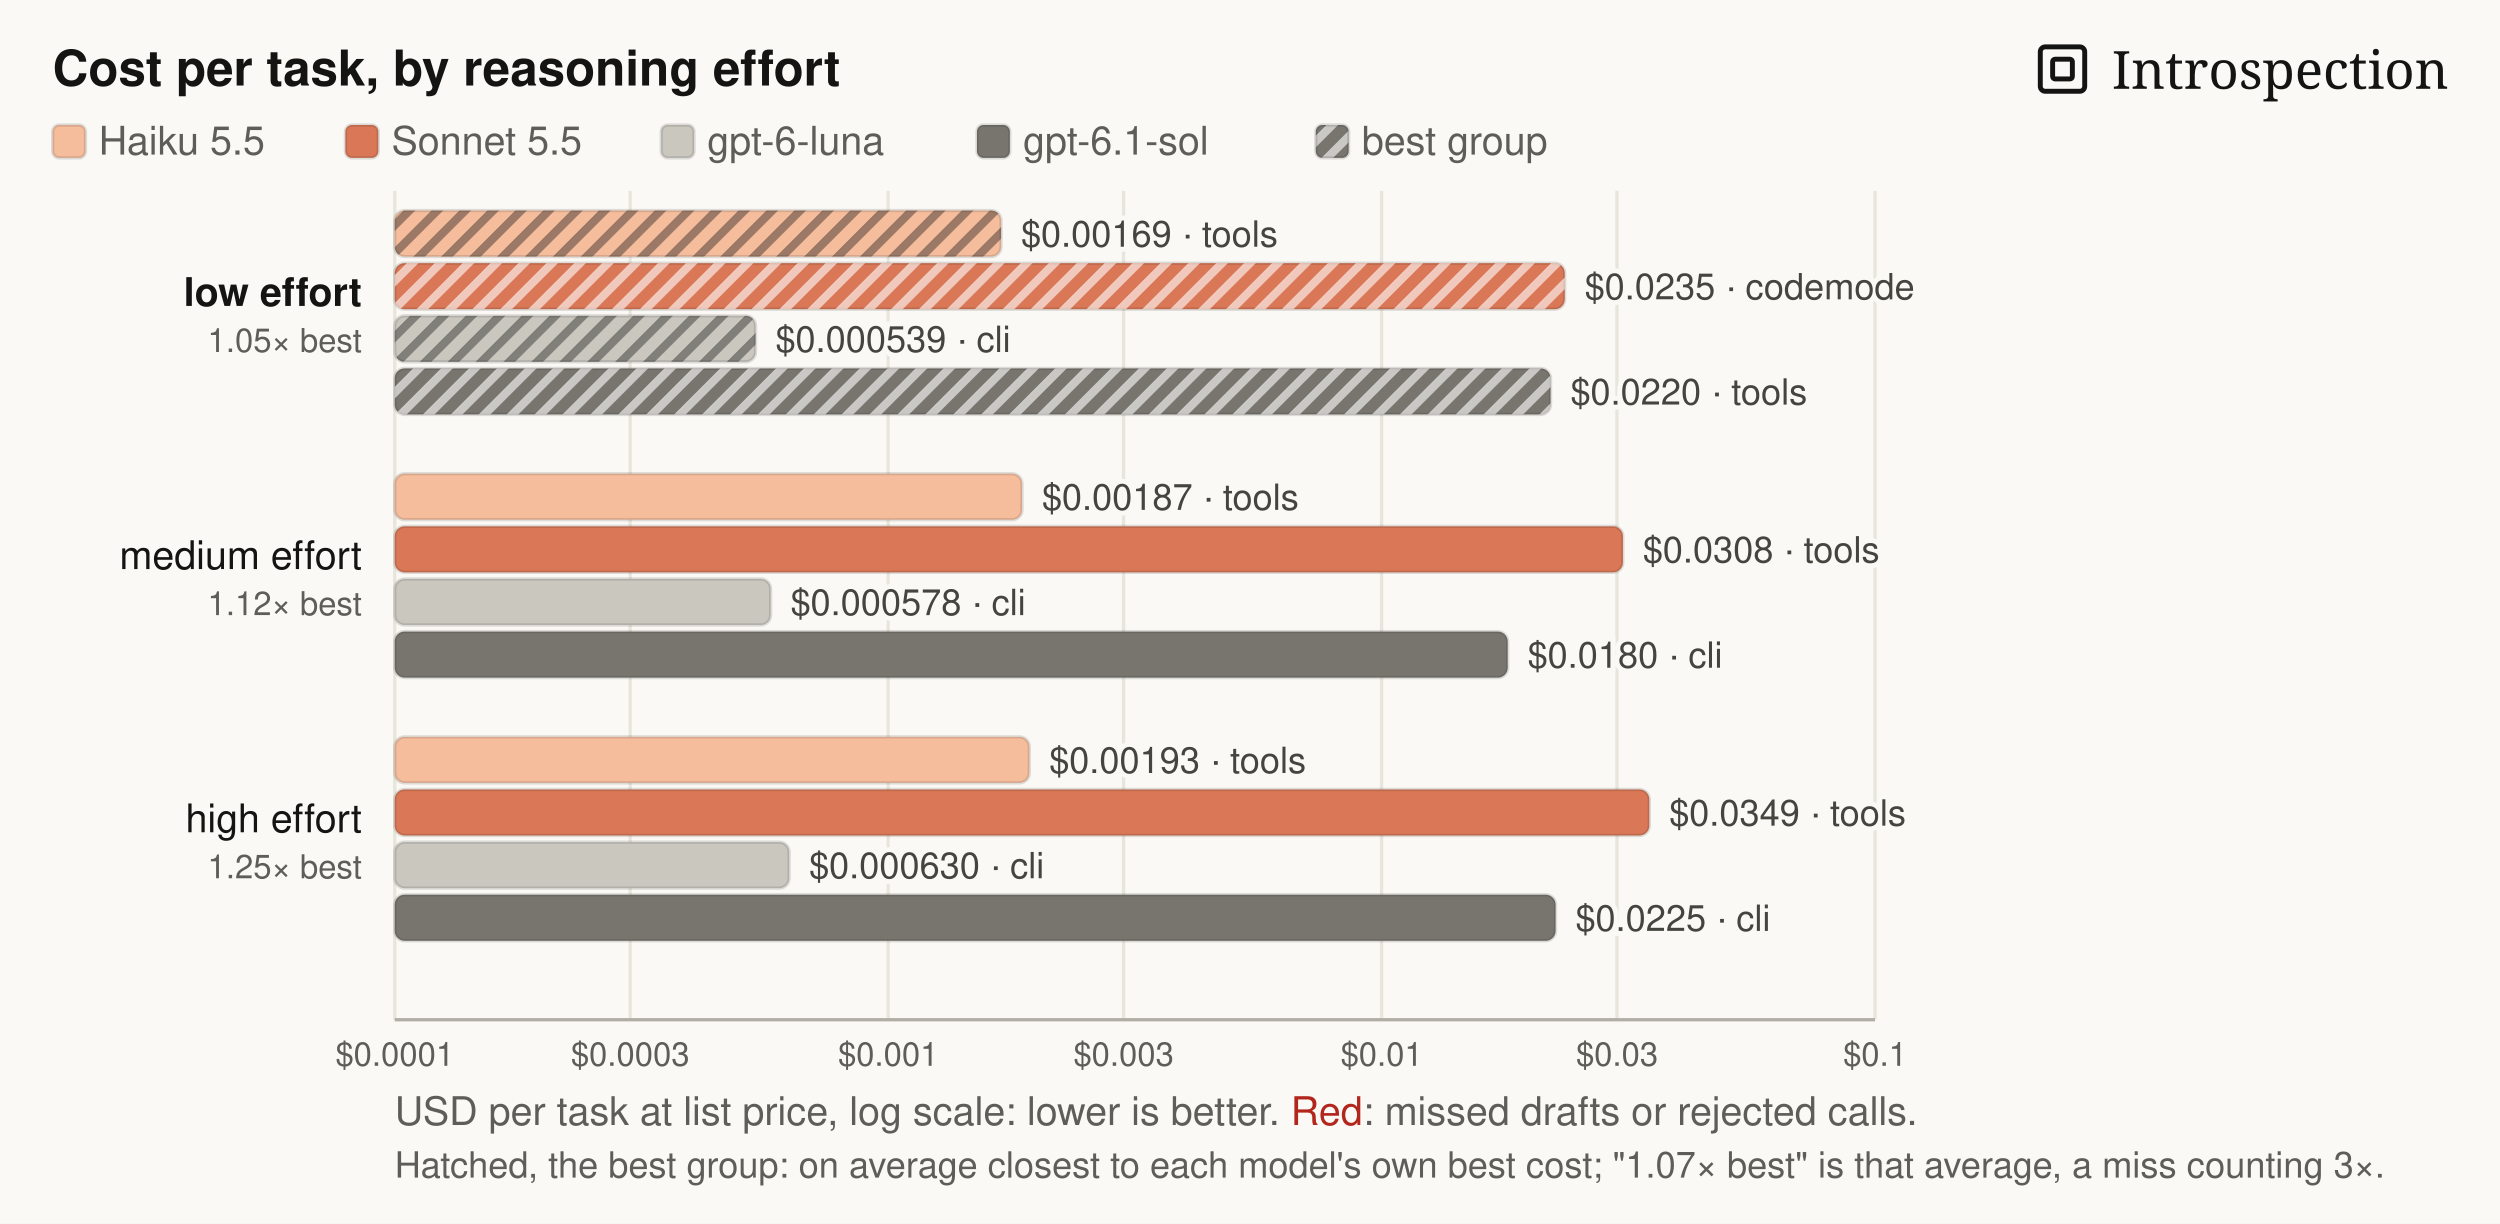
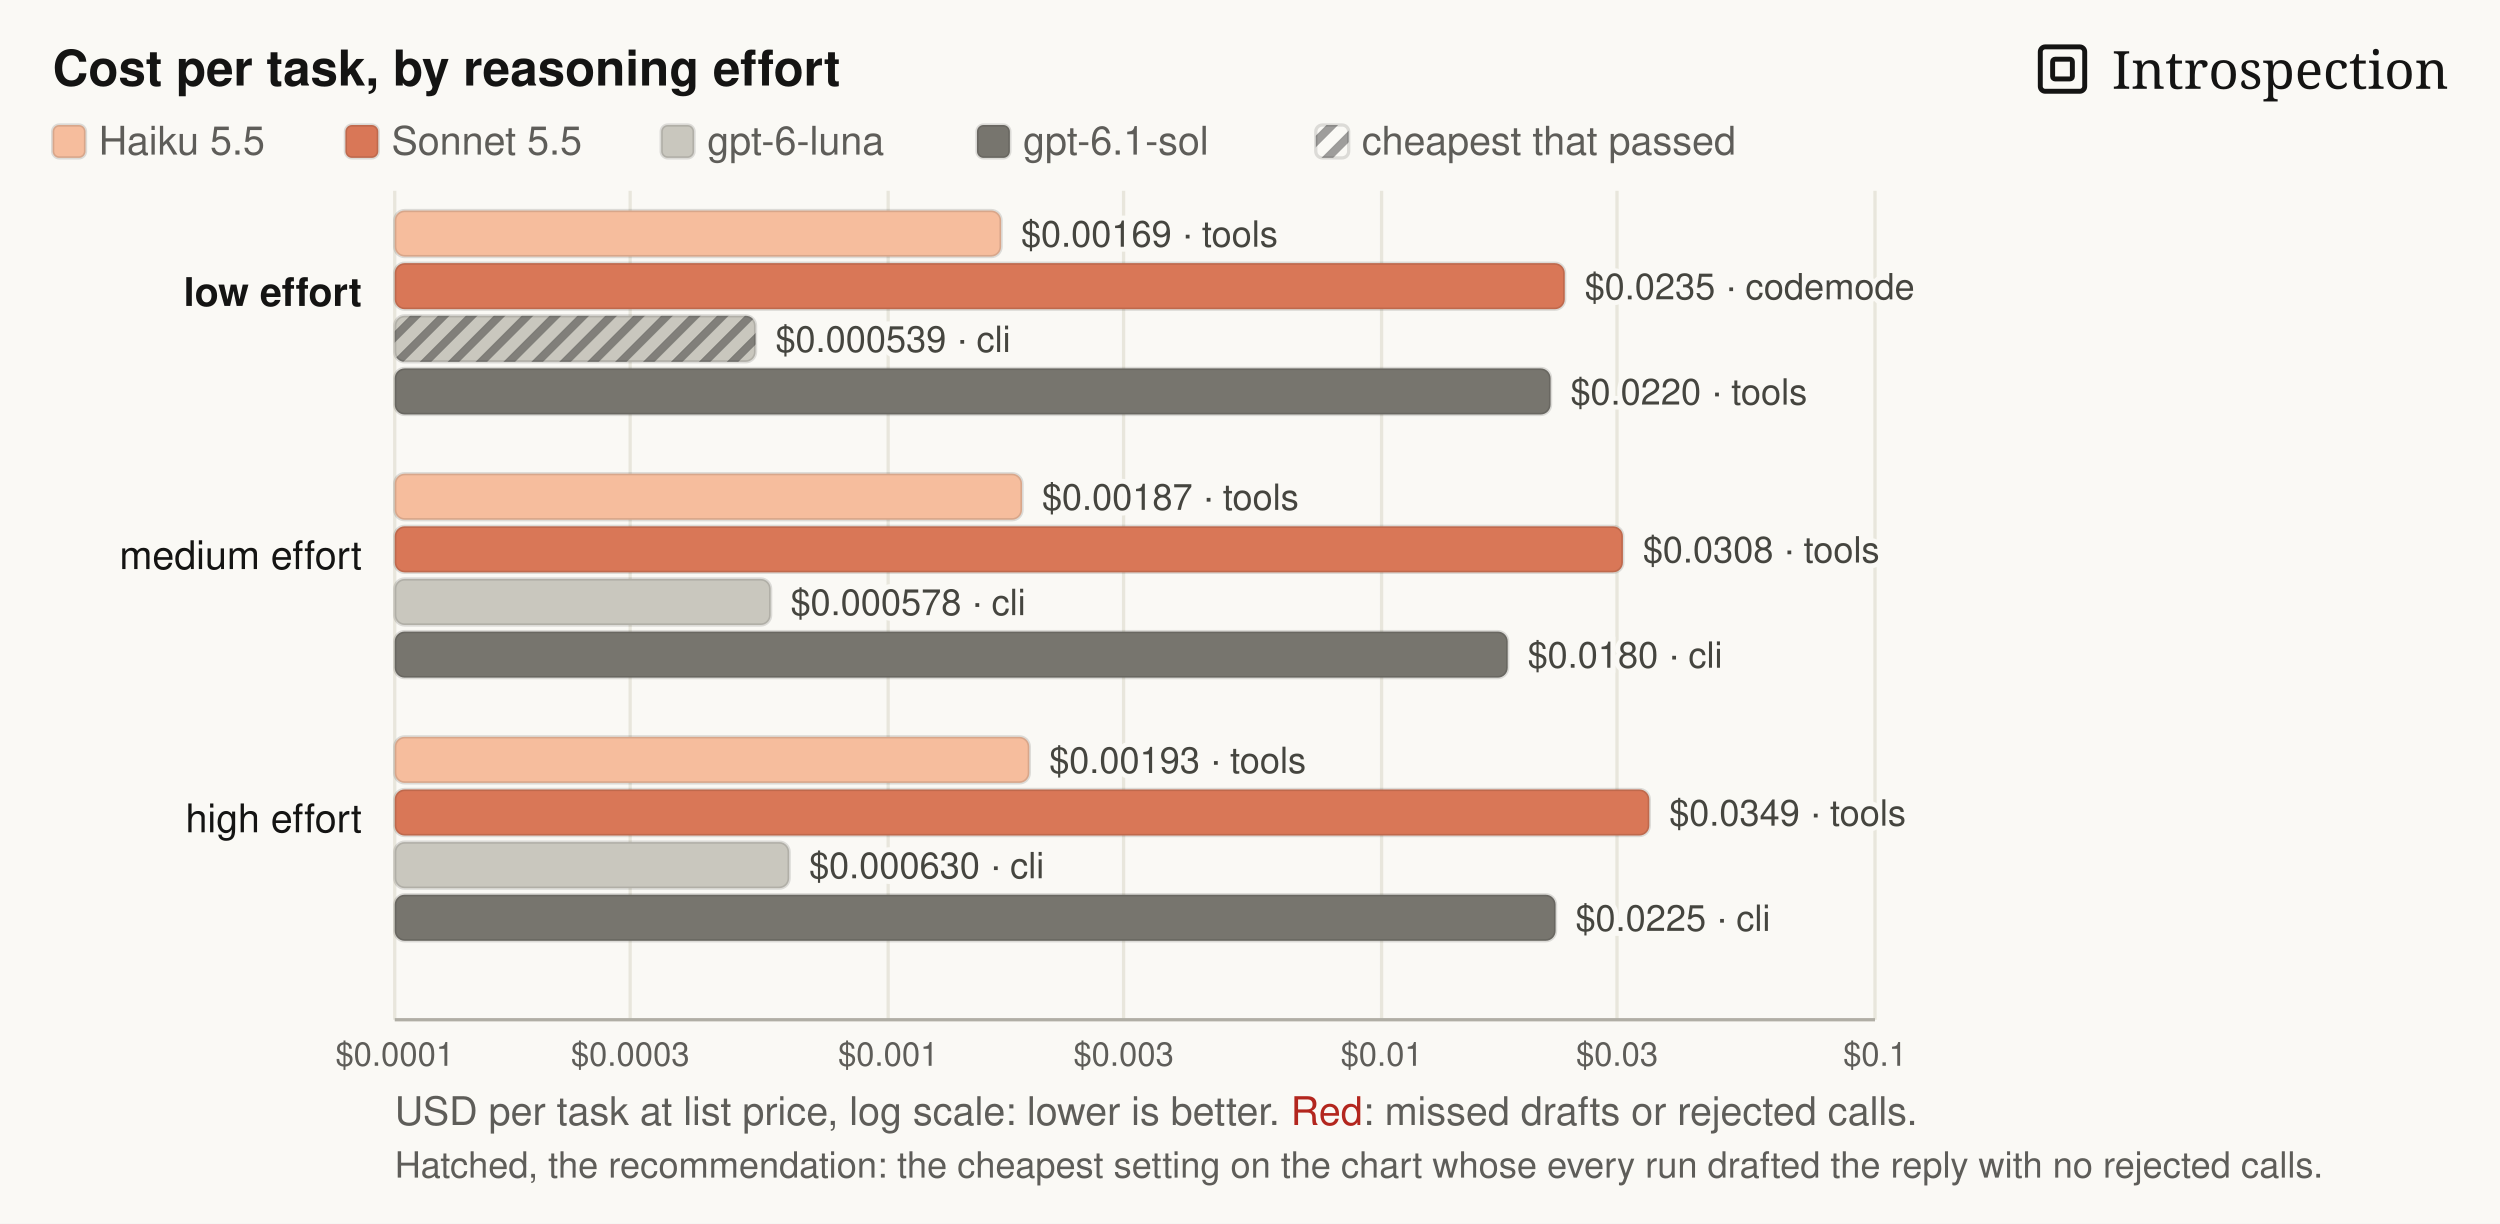
<svg xmlns="http://www.w3.org/2000/svg" width="760" height="372" viewBox="0 0 760 372" font-family="-apple-system, Segoe UI, Helvetica, Arial, sans-serif">
  <defs>
    <pattern id="win-light" patternUnits="userSpaceOnUse" width="6" height="6" patternTransform="rotate(45)">
      <rect width="2.5" height="6" fill="#141413" opacity="0.4" />
    </pattern>
    <pattern id="win-dark" patternUnits="userSpaceOnUse" width="6" height="6" patternTransform="rotate(45)">
      <rect width="2.5" height="6" fill="#ffffff" opacity="0.6" />
    </pattern>
  </defs>
  <rect width="760" height="372" fill="#faf9f5" />
  <text x="16" y="26" font-size="15" font-weight="600" fill="#141413">Cost per task, by reasoning effort</text>
  <g transform="translate(618 12) scale(0.75)" fill="none" stroke="#141413" stroke-width="2" stroke-linecap="round" stroke-linejoin="round">
    <rect x="3" y="3" width="18" height="18" rx="2" />
    <rect x="8" y="8" width="8" height="8" rx="1" />
  </g>
  <text x="642" y="27" font-size="16" font-family="Georgia, serif" fill="#141413">Introspection</text>
  <rect x="16" y="38" width="10" height="10" rx="2" fill="#f6bd9d" stroke="#0000001f" />
  <text x="30" y="47" font-size="12" fill="#5e5d59">Haiku 5.5</text>
  <rect x="105" y="38" width="10" height="10" rx="2" fill="#d97757" stroke="#0000001f" />
  <text x="119" y="47" font-size="12" fill="#5e5d59">Sonnet 5.5</text>
  <rect x="201" y="38" width="10" height="10" rx="2" fill="#c9c7be" stroke="#0000001f" />
  <text x="215" y="47" font-size="12" fill="#5e5d59">gpt-6-luna</text>
  <rect x="297" y="38" width="10" height="10" rx="2" fill="#77756e" stroke="#0000001f" />
  <text x="311" y="47" font-size="12" fill="#5e5d59">gpt-6.1-sol</text>
-   <rect x="400" y="38" width="10" height="10" rx="2" fill="#77756e" />
-   <rect x="400" y="38" width="10" height="10" rx="2" fill="url(#win-dark)" stroke="#0000001f" />
-   <text x="414" y="47" font-size="12" fill="#5e5d59">best group</text>
+   <rect x="400" y="38" width="10" height="10" rx="2" fill="url(#win-light)" stroke="#0000001f" />
+   <text x="414" y="47" font-size="12" fill="#5e5d59">cheapest that passed</text>
  <line x1="120" y1="58" x2="120" y2="310" stroke="#e8e6dc" />
  <text x="120" y="324" font-size="10" text-anchor="middle" fill="#5e5d59">$0.0001</text>
  <line x1="191.568" y1="58" x2="191.568" y2="310" stroke="#e8e6dc" />
  <text x="191.568" y="324" font-size="10" text-anchor="middle" fill="#5e5d59">$0.0003</text>
  <line x1="270" y1="58" x2="270" y2="310" stroke="#e8e6dc" />
  <text x="270" y="324" font-size="10" text-anchor="middle" fill="#5e5d59">$0.001</text>
  <line x1="341.568" y1="58" x2="341.568" y2="310" stroke="#e8e6dc" />
  <text x="341.568" y="324" font-size="10" text-anchor="middle" fill="#5e5d59">$0.003</text>
  <line x1="420" y1="58" x2="420" y2="310" stroke="#e8e6dc" />
  <text x="420" y="324" font-size="10" text-anchor="middle" fill="#5e5d59">$0.01</text>
  <line x1="491.568" y1="58" x2="491.568" y2="310" stroke="#e8e6dc" />
  <text x="491.568" y="324" font-size="10" text-anchor="middle" fill="#5e5d59">$0.03</text>
  <line x1="570" y1="58" x2="570" y2="310" stroke="#e8e6dc" />
  <text x="570" y="324" font-size="10" text-anchor="middle" fill="#5e5d59">$0.1</text>
  <line x1="120" y1="310" x2="570" y2="310" stroke="#b0aea5" />
  <text x="110" y="93" font-size="12" text-anchor="end" fill="#141413" font-weight="600">low effort</text>
-   <text x="110" y="107" font-size="10" text-anchor="end" fill="#5e5d59">1.05× best</text>
  <rect x="120" y="64" width="184.336" height="14" rx="3" fill="#f6bd9d" stroke="#0000001f" />
-   <rect x="120" y="64" width="184.336" height="14" rx="3" fill="url(#win-light)" />
  <text x="310.336" y="75" font-size="11" stroke="#faf9f5" stroke-width="3" paint-order="stroke" fill="#45453f">$0.00169 · tools</text>
  <rect x="120" y="80" width="355.684" height="14" rx="3" fill="#d97757" stroke="#0000001f" />
-   <rect x="120" y="80" width="355.684" height="14" rx="3" fill="url(#win-dark)" />
  <text x="481.684" y="91" font-size="11" stroke="#faf9f5" stroke-width="3" paint-order="stroke" fill="#45453f">$0.0235 · codemode</text>
  <rect x="120" y="96" width="109.695" height="14" rx="3" fill="#c9c7be" stroke="#0000001f" />
  <rect x="120" y="96" width="109.695" height="14" rx="3" fill="url(#win-light)" />
  <text x="235.695" y="107" font-size="11" stroke="#faf9f5" stroke-width="3" paint-order="stroke" fill="#45453f">$0.000539 · cli</text>
  <rect x="120" y="112" width="351.374" height="14" rx="3" fill="#77756e" stroke="#0000001f" />
-   <rect x="120" y="112" width="351.374" height="14" rx="3" fill="url(#win-dark)" />
  <text x="477.374" y="123" font-size="11" stroke="#faf9f5" stroke-width="3" paint-order="stroke" fill="#45453f">$0.0220 · tools</text>
  <text x="110" y="173" font-size="12" text-anchor="end" fill="#141413" font-weight="400">medium effort</text>
-   <text x="110" y="187" font-size="10" text-anchor="end" fill="#5e5d59">1.12× best</text>
  <rect x="120" y="144" width="190.695" height="14" rx="3" fill="#f6bd9d" stroke="#0000001f" />
  <text x="316.695" y="155" font-size="11" stroke="#faf9f5" stroke-width="3" paint-order="stroke" fill="#45453f">$0.00187 · tools</text>
  <rect x="120" y="160" width="373.366" height="14" rx="3" fill="#d97757" stroke="#0000001f" />
  <text x="499.366" y="171" font-size="11" stroke="#faf9f5" stroke-width="3" paint-order="stroke" fill="#45453f">$0.0308 · tools</text>
  <rect x="120" y="176" width="114.278" height="14" rx="3" fill="#c9c7be" stroke="#0000001f" />
  <text x="240.278" y="187" font-size="11" stroke="#faf9f5" stroke-width="3" paint-order="stroke" fill="#45453f">$0.000578 · cli</text>
  <rect x="120" y="192" width="338.339" height="14" rx="3" fill="#77756e" stroke="#0000001f" />
  <text x="464.339" y="203" font-size="11" stroke="#faf9f5" stroke-width="3" paint-order="stroke" fill="#45453f">$0.0180 · cli</text>
  <text x="110" y="253" font-size="12" text-anchor="end" fill="#141413" font-weight="400">high effort</text>
-   <text x="110" y="267" font-size="10" text-anchor="end" fill="#5e5d59">1.25× best</text>
  <rect x="120" y="224" width="192.911" height="14" rx="3" fill="#f6bd9d" stroke="#0000001f" />
  <text x="318.911" y="235" font-size="11" stroke="#faf9f5" stroke-width="3" paint-order="stroke" fill="#45453f">$0.00193 · tools</text>
  <rect x="120" y="240" width="381.392" height="14" rx="3" fill="#d97757" stroke="#0000001f" />
  <text x="507.392" y="251" font-size="11" stroke="#faf9f5" stroke-width="3" paint-order="stroke" fill="#45453f">$0.0349 · tools</text>
  <rect x="120" y="256" width="119.905" height="14" rx="3" fill="#c9c7be" stroke="#0000001f" />
  <text x="245.905" y="267" font-size="11" stroke="#faf9f5" stroke-width="3" paint-order="stroke" fill="#45453f">$0.000630 · cli</text>
  <rect x="120" y="272" width="352.899" height="14" rx="3" fill="#77756e" stroke="#0000001f" />
  <text x="478.899" y="283" font-size="11" stroke="#faf9f5" stroke-width="3" paint-order="stroke" fill="#45453f">$0.0225 · cli</text>
  <text x="120" y="342" font-size="12" fill="#5e5d59">USD per task at list price, log scale: lower is better. <tspan fill="#b3261e">Red</tspan>: missed drafts or rejected calls.</text>
-   <text x="120" y="358" font-size="11" fill="#5e5d59">Hatched, the best group: on average closest to each model's own best cost; "1.07× best" is that average, a miss counting 3×.</text>
+   <text x="120" y="358" font-size="11" fill="#5e5d59">Hatched, the recommendation: the cheapest setting on the chart whose every run drafted the reply with no rejected calls.</text>
</svg>
